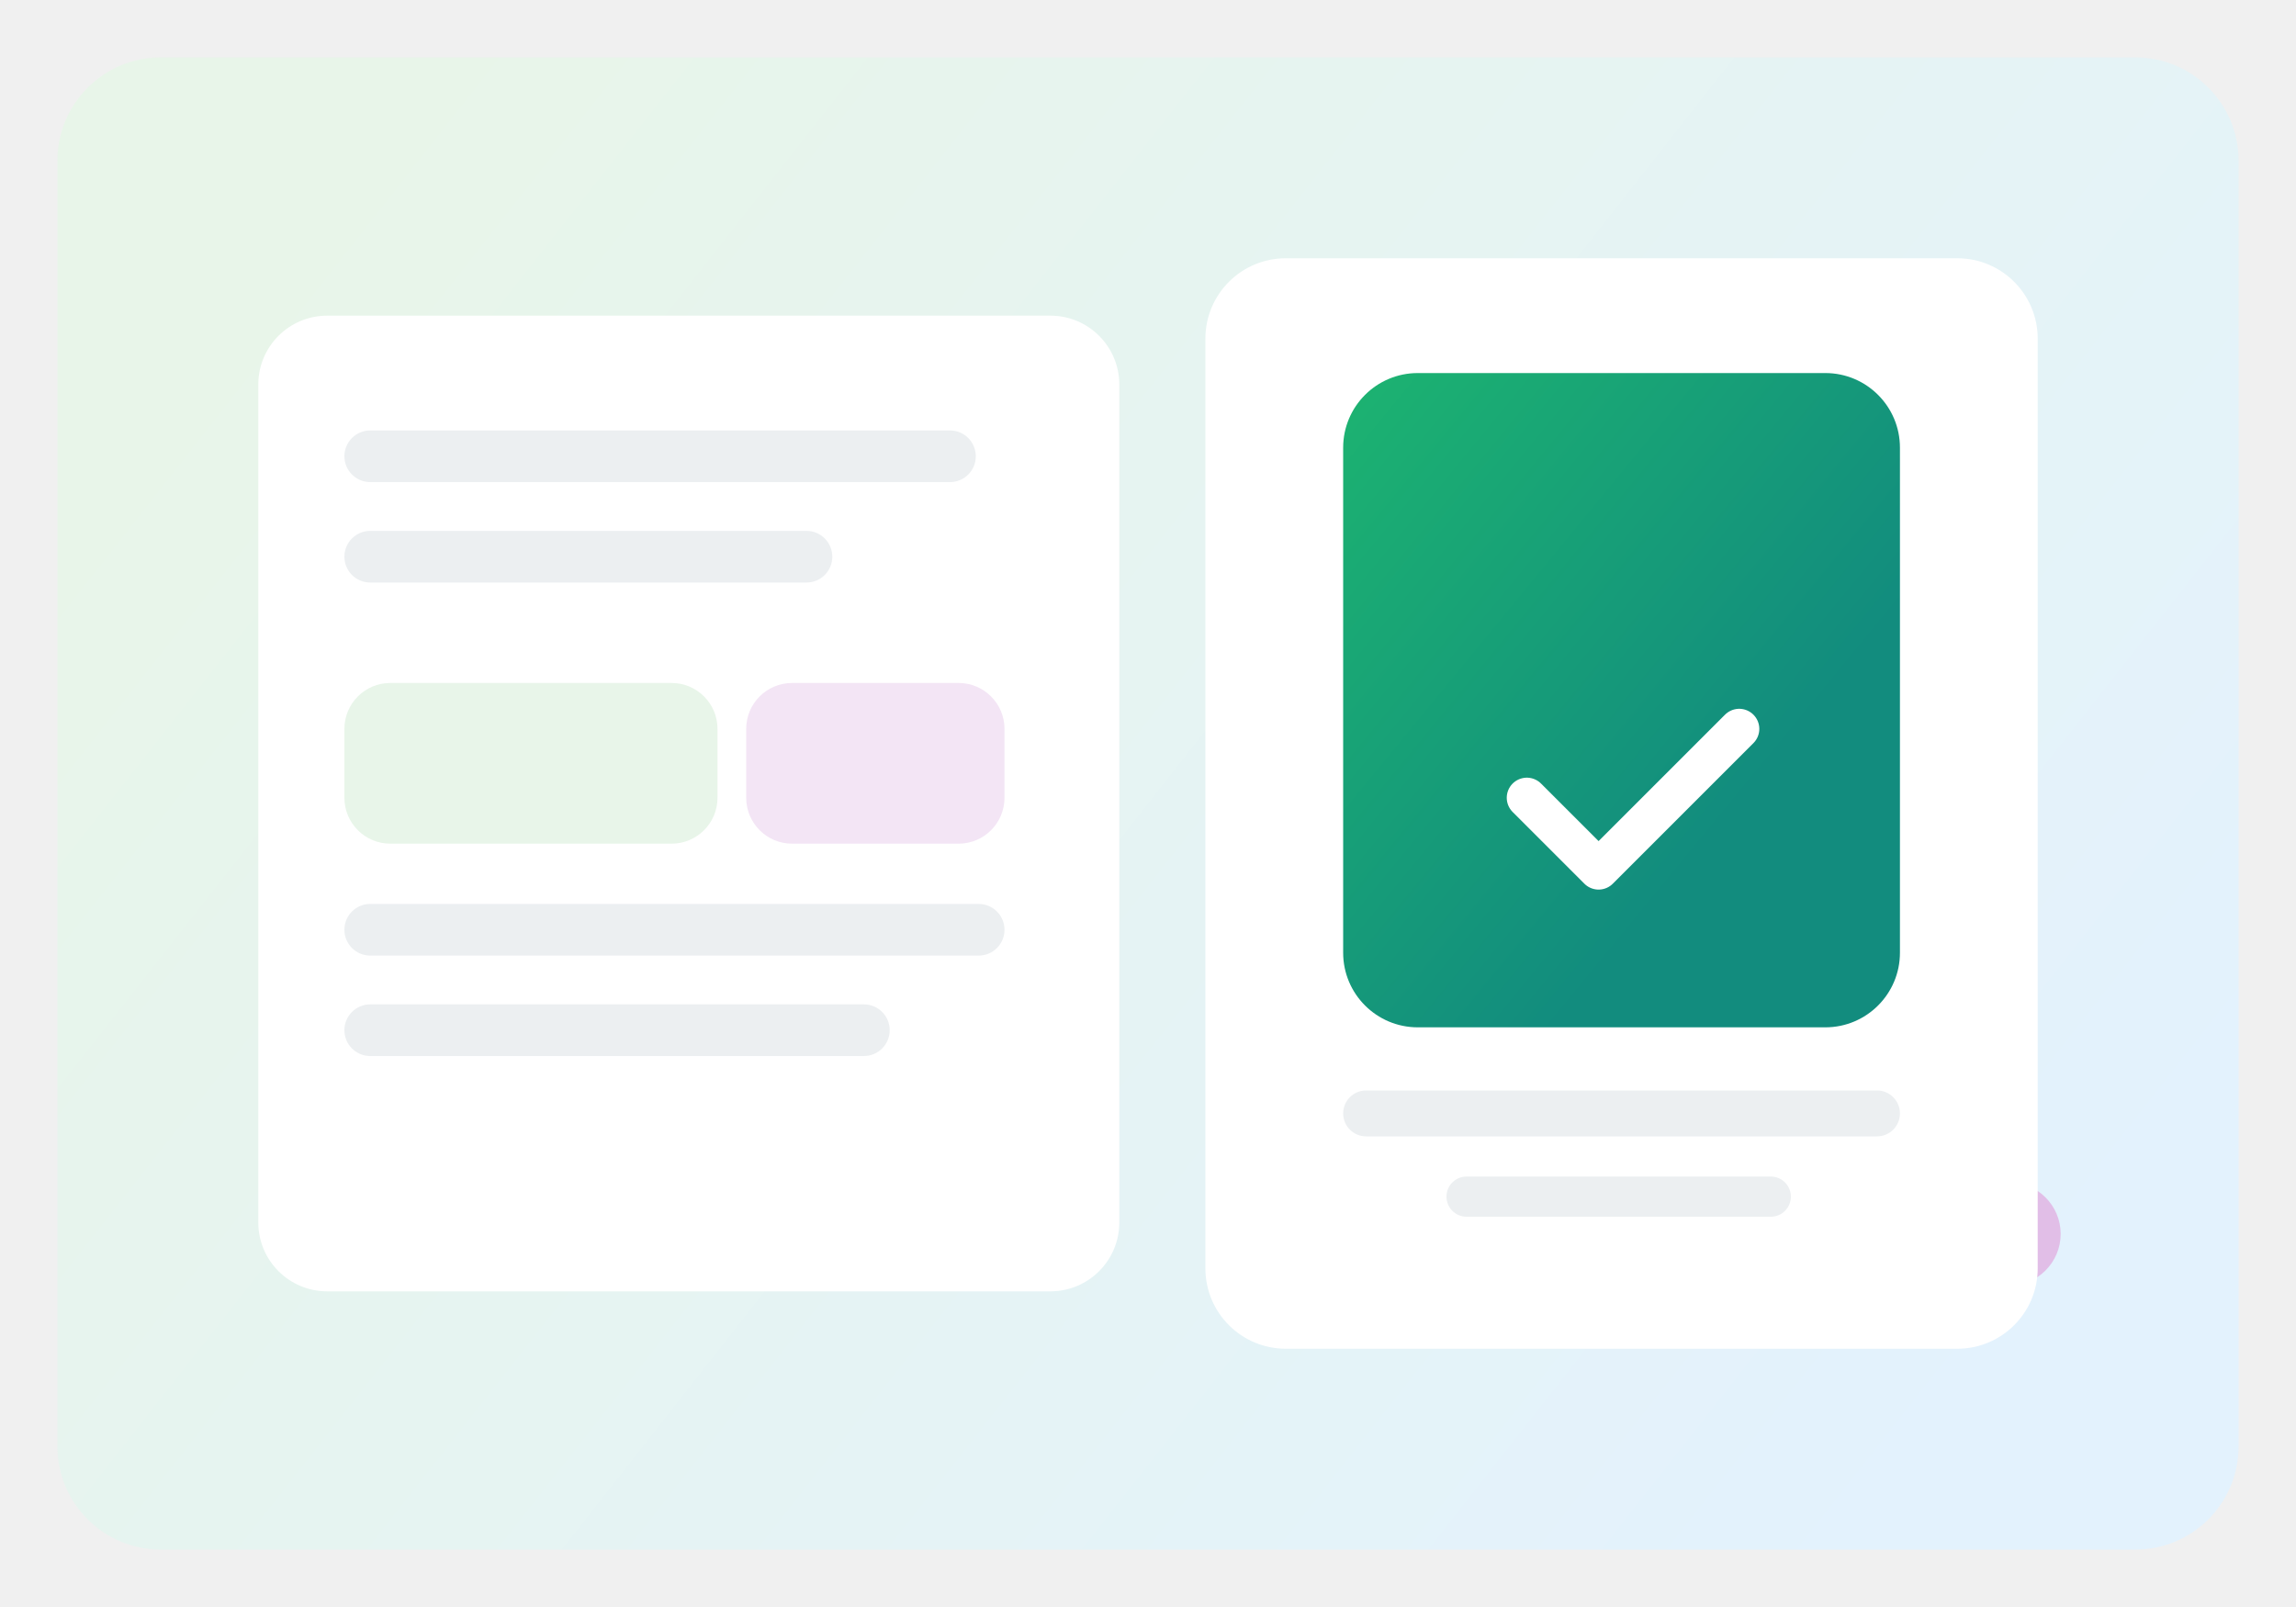
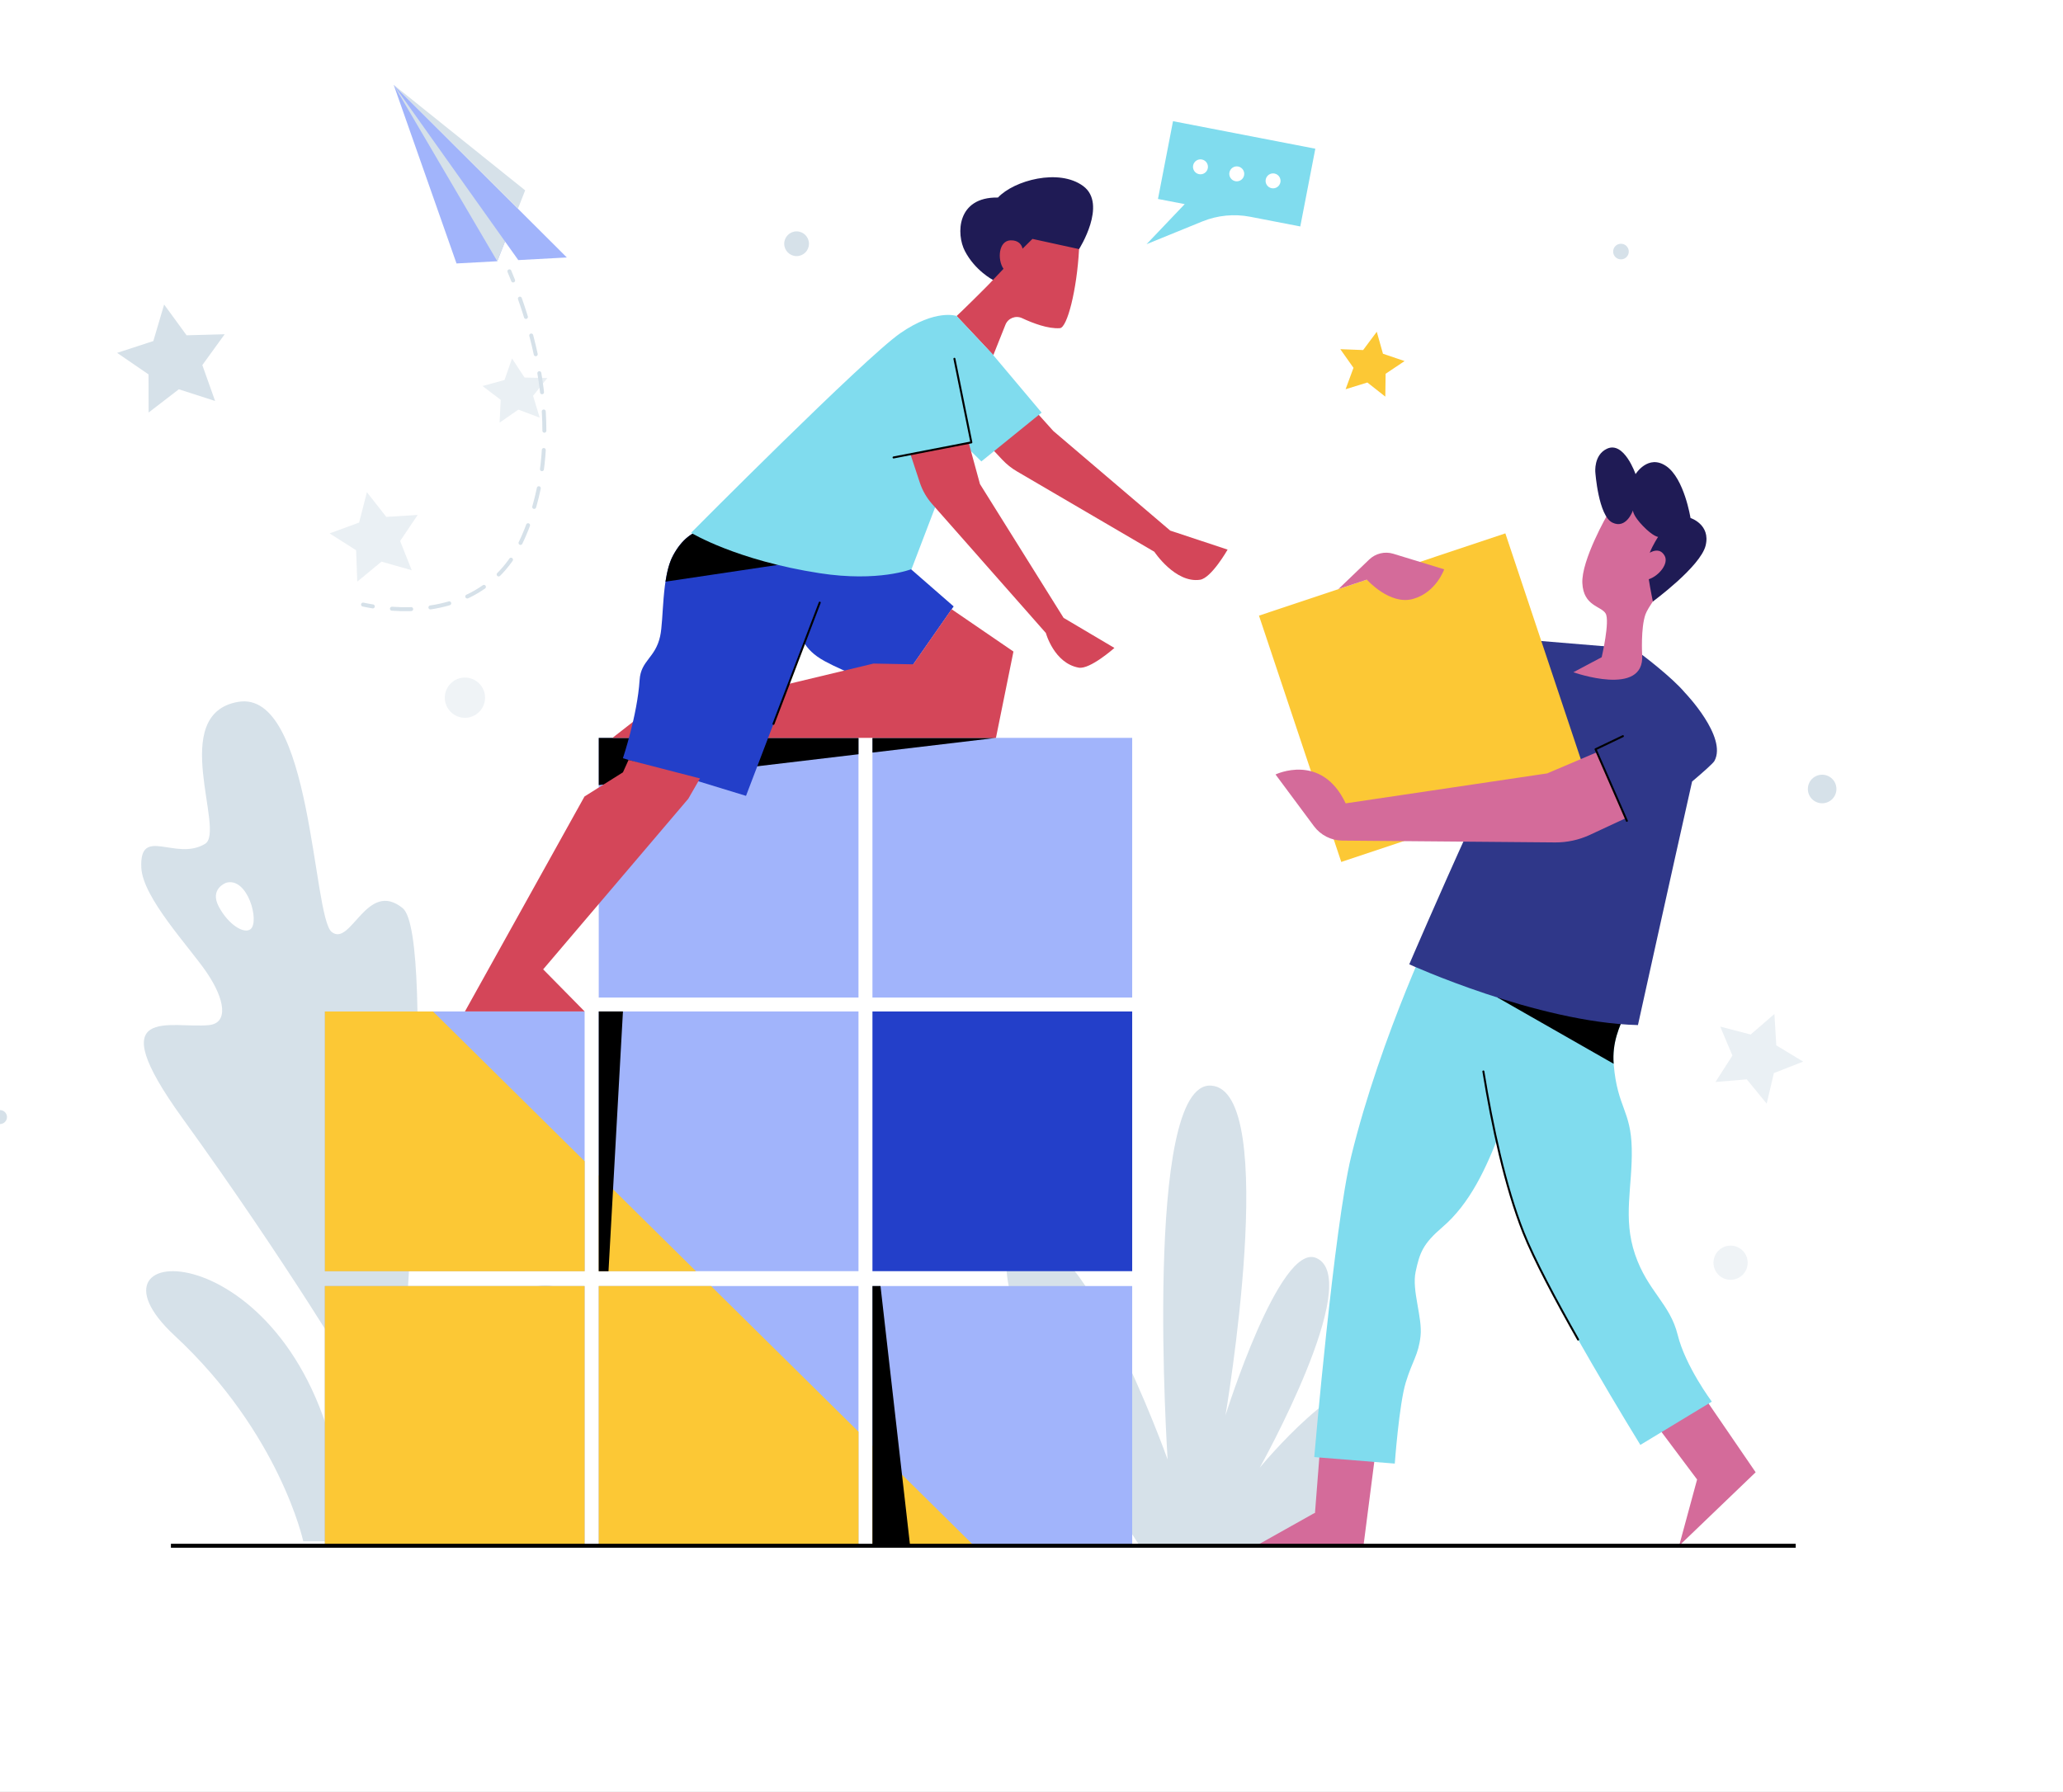
- <svg xmlns="http://www.w3.org/2000/svg" width="800" height="560" viewBox="0 0 800 560" fill="none">
-   <defs>
-     <linearGradient id="bg" x1="120" y1="60" x2="680" y2="500" gradientUnits="userSpaceOnUse">
-       <stop stop-color="#E8F5E9" />
-       <stop offset="1" stop-color="#E3F2FD" />
-     </linearGradient>
-     <linearGradient id="bubble" x1="260" y1="130" x2="540" y2="360" gradientUnits="userSpaceOnUse">
-       <stop stop-color="#25D366" />
-       <stop offset="1" stop-color="#128C7E" />
-     </linearGradient>
-   </defs>
-   <rect x="20" y="20" width="760" height="520" rx="36" fill="url(#bg)" />
-   <circle cx="650" cy="120" r="28" fill="#BBDEFB" />
-   <circle cx="140" cy="140" r="22" fill="#C8E6C9" />
-   <circle cx="700" cy="430" r="18" fill="#E1BEE7" />
-   <rect x="90" y="110" width="300" height="340" rx="24" fill="#fff" />
-   <rect x="120" y="150" width="220" height="18" rx="9" fill="#ECEFF1" />
-   <rect x="120" y="185" width="170" height="18" rx="9" fill="#ECEFF1" />
-   <rect x="120" y="238" width="130" height="56" rx="16" fill="#E8F5E9" />
-   <rect x="260" y="238" width="90" height="56" rx="16" fill="#F3E5F5" />
-   <rect x="120" y="315" width="230" height="18" rx="9" fill="#ECEFF1" />
-   <rect x="120" y="350" width="190" height="18" rx="9" fill="#ECEFF1" />
-   <rect x="420" y="90" width="290" height="380" rx="28" fill="#fff" />
-   <rect x="468" y="130" width="194" height="228" rx="26" fill="url(#bubble)" />
-   <path d="M532 278L557 303L606 254" stroke="white" stroke-width="14" stroke-linecap="round" stroke-linejoin="round" />
-   <rect x="468" y="380" width="194" height="16" rx="8" fill="#ECEFF1" />
-   <rect x="504" y="410" width="120" height="14" rx="7" fill="#ECEFF1" />
+ <svg xmlns="http://www.w3.org/2000/svg" version="1.1" x="0px" y="0px" viewBox="0 0 520 451.6" style="enable-background:new 0 0 520 451.6;" xml:space="preserve">
+   <style type="text/css">
+ 	.st0{fill:#FFFFFF;}
+ 	.st1{opacity:0.4;fill:#D6E1E9;}
+ 	.st2{fill:#D6E1E9;}
+ 	.st3{fill:#FCC835;}
+ 	.st4{opacity:0.5;fill:#D6E1E9;}
+ 	.st5{fill:#A1B4FB;}
+ 	.st6{fill:#233FC9;}
+ 	.st7{fill:#D44659;}
+ 	.st8{fill:#80DCEE;}
+ 	.st9{fill:none;stroke:#000000;stroke-width:0.5;stroke-linecap:round;stroke-linejoin:round;stroke-miterlimit:10;}
+ 	.st10{fill:#1F1B55;}
+ 	.st11{fill:#2F3789;}
+ 	.st12{fill:#D46B9A;}
+ 	.st13{fill:none;stroke:#000000;stroke-linejoin:round;stroke-miterlimit:10;}
+ 	.st14{fill:none;stroke:#D6E1E9;stroke-linecap:round;stroke-miterlimit:10;}
+ 	.st15{fill:none;stroke:#D6E1E9;stroke-linecap:round;stroke-miterlimit:10;stroke-dasharray:4.861,4.861;}
+ </style>
+   <g id="BACKGROUND">
+     <rect class="st0" width="520" height="451.6" />
+   </g>
+   <g id="OBJECTS">
+     <g>
+       <circle class="st1" cx="117.19" cy="175.89" r="5.07" />
+       <path class="st1" d="M303.35,314.03c0,1.24-1,2.24-2.24,2.24c-1.24,0-2.24-1-2.24-2.24c0-1.24,1-2.24,2.24-2.24    C302.35,311.79,303.35,312.8,303.35,314.03z" />
+       <path class="st2" d="M203.91,61.45c0,1.72-1.4,3.12-3.12,3.12c-1.72,0-3.12-1.4-3.12-3.12c0-1.72,1.4-3.12,3.12-3.12    C202.51,58.33,203.91,59.73,203.91,61.45z" />
+       <path class="st1" d="M440.52,318.34c0,2.38-1.93,4.31-4.31,4.31c-2.38,0-4.31-1.93-4.31-4.31c0-2.38,1.93-4.31,4.31-4.31    C438.59,314.03,440.52,315.96,440.52,318.34z" />
+       <path class="st2" d="M462.89,198.91c0,1.99-1.61,3.6-3.6,3.6c-1.99,0-3.6-1.61-3.6-3.6c0-1.99,1.61-3.6,3.6-3.6    C461.28,195.31,462.89,196.92,462.89,198.91z" />
+       <path class="st2" d="M410.55,63.42c0,1.09-0.88,1.97-1.97,1.97c-1.09,0-1.97-0.88-1.97-1.97c0-1.09,0.88-1.97,1.97-1.97    C409.67,61.45,410.55,62.33,410.55,63.42z" />
+       <circle class="st2" cx="0" cy="281.62" r="1.76" />
+       <path class="st3" d="M349.18,99.99l-4.52-3.56l-5.49,1.7l1.99-5.4l-3.32-4.7l5.75,0.22l3.44-4.61l1.56,5.54l5.45,1.85l-4.78,3.2    L349.18,99.99z" />
+       <path class="st4" d="M136.04,105.3l-5.38-2.03l-4.73,3.28l0.27-5.75l-4.58-3.48l5.55-1.52l1.89-5.43l3.16,4.81l5.75,0.12    l-3.6,4.49L136.04,105.3z" />
+       <path class="st4" d="M103.78,143.76l-7.62-2.17l-6.11,5.05l-0.29-7.92l-6.69-4.25l7.44-2.72l1.97-7.67l4.89,6.23l7.91-0.49    l-4.42,6.58L103.78,143.76z" />
+       <path class="st4" d="M445.31,278.23l-5.02-6.12l-7.89,0.67l4.27-6.67l-3.07-7.3l7.67,2l5.99-5.18l0.47,7.91l6.78,4.1l-7.38,2.89    L445.31,278.23z" />
+       <path class="st2" d="M54.22,101.09l-9.14-2.95l-7.62,5.86l-0.02-9.61l-7.92-5.43l9.13-2.98l2.72-9.21l5.66,7.76l9.6-0.26L51,92.04    L54.22,101.09z" />
+     </g>
+     <g>
+       <path class="st2" d="M101.49,228.94c-9.03-7.3-13.02,9.83-17.87,6.03S78.66,173.7,60,176.95c-17.74,3.1-3.06,32.59-8.3,35.78    c-7.39,4.51-16.59-4.73-16.08,6.03c0.36,7.57,12.07,19.93,16.47,26.39c4.66,6.86,5.5,12.75,0.63,13.28    c-9.44,1.02-27.83-5.74-6.72,23.49c26.52,36.73,43.49,65.36,43.49,65.36h11.74C101.23,347.28,110.17,235.96,101.49,228.94z     M63.17,234.23c-1.61,1.34-5.59-1.09-8.01-5.64c-2.43-4.54,1.85-6.04,1.85-6.04C62.41,221.01,65.5,232.29,63.17,234.23z" />
+       <path class="st2" d="M256.38,313c15.09-9.08,37.93,54.96,37.93,54.96s-6.27-95.36,10.96-94.27c17.57,1.11,3.62,83.15,3.62,83.15    s13.67-43.71,22.89-39.69c12.29,5.36-14.24,52.85-14.24,52.85s22.22-26.98,30.25-19.85c9.49,8.43-24.94,39.54-24.94,39.54h-35.61    C287.24,389.69,242.48,321.37,256.38,313z" />
+       <path class="st2" d="M141.61,325.17c-5.92-3.57-15.27,2.02-22.03,10.64c-12.49,15.9-21.51,42.36-21.51,42.36    s9.74-34.46-0.95-35.77c-13.05-1.6-12.12,27.45-12.12,27.45c-12.36-59.77-67.61-57.87-41-33.15    c26.62,24.72,32.44,51.87,32.44,51.87h30.3C115.48,359.77,160.4,336.52,141.61,325.17z" />
+     </g>
+     <g>
+       <rect x="81.88" y="324.22" class="st5" width="65.47" height="65.47" />
+       <rect x="81.89" y="255" class="st5" width="65.47" height="65.47" />
+       <rect x="219.91" y="324.22" class="st5" width="65.47" height="65.47" />
+       <polygon class="st3" points="245.51,389.7 219.91,389.7 219.91,364.41   " />
+       <rect x="219.91" y="255" class="st6" width="65.47" height="65.47" />
+       <rect x="219.91" y="186.02" class="st5" width="65.47" height="65.47" />
+       <rect x="150.92" y="324.22" class="st5" width="65.47" height="65.47" />
+       <rect x="81.88" y="324.22" class="st3" width="65.47" height="65.47" />
+       <polygon class="st3" points="147.37,292.76 147.37,320.48 81.89,320.48 81.89,255.01 109.15,255.01   " />
+       <polygon class="st3" points="216.4,360.95 216.4,389.7 150.92,389.7 150.92,324.22 179.22,324.22   " />
+       <rect x="150.92" y="255" class="st5" width="65.47" height="65.47" />
+       <polygon class="st3" points="175.43,320.48 150.92,320.48 150.92,296.27   " />
+       <rect x="150.92" y="186.02" class="st5" width="65.47" height="65.47" />
+       <polygon points="251.04,186.03 219.91,189.73 219.91,186.03   " />
+       <polygon points="216.4,186.03 216.4,190.15 150.92,197.93 150.92,186.03   " />
+       <polygon points="219.91,324.22 221.94,324.22 229.4,389.69 219.91,389.69   " />
+       <polygon points="150.92,320.48 153.38,320.48 157.02,255 150.92,255   " />
+     </g>
+     <g>
+       <g>
+         <path class="st7" d="M294.97,133.77l-29.49-25.13l-6.41-7.14l-13,7.41l6.54,6.96c1.11,1.18,2.37,2.19,3.77,3l34.58,20.23     c0,0,5.28,7.99,11.53,7.06c2.86-0.43,6.94-7.6,6.94-7.6L294.97,133.77z" />
+         <polygon class="st8" points="249.18,88.13 262.55,104.02 247.36,116.33 236.89,105.99    " />
+         <path class="st6" d="M210.71,127.01l-32.67,10.92c0,0,2.78,8.86,7.23,12.45c6.11,4.93,9.97,4.31,13.8,7.28s2.88,5.8,8.87,9.06     c5.43,2.95,10.82,4.34,16.63,8.84l15.81-22.68L210.71,127.01z" />
+         <polygon class="st7" points="255.45,164.26 251.04,186.02 154.38,186.02 172.51,171.88 181.32,176.62 220.17,167.29      230.18,167.48 239.86,153.59    " />
+         <path class="st6" d="M188.04,200.64l23.88-62.62c-5.05-2.91-20.4-6.8-28.24-5.3c-3.14,0.6-9.46-1.17-14.03,7.31     c-2.92,5.42-2.31,16.11-3.26,20.39c-1.22,5.52-4.85,6.05-5.17,11.01c-0.57,8.9-4.21,19.72-4.21,19.72L188.04,200.64z" />
+         <path d="M211.93,138.02l-0.82,2.15l-43.36,6.47c0.38-2.5,0.95-4.83,1.91-6.6c4.57-8.48,10.89-6.72,14.03-7.32     C191.52,131.22,206.88,135.11,211.93,138.02z" />
+         <path class="st7" d="M241.12,79.67c0.28-0.18,8.26-8.01,9.16-9.09c0,0-5.32-10.78,3.72-15.86c5.97-3.36,18.65-4.09,17.99,8.09     c-0.55,10.3-2.99,19.78-4.82,19.92c-2.98,0.23-6.9-1.28-9.54-2.52c-1.62-0.76-3.54,0-4.2,1.66l-3.05,7.65L241.12,79.67z" />
+         <path class="st8" d="M243.82,106.68l6.55-17.17l-9.25-9.85c0,0-5.22-1.88-14.2,4.35c-8.98,6.22-52.73,50.31-52.73,50.31     s11.36,6.94,32.43,10.19c14.81,2.29,23.14-1.03,23.14-1.03l11.98-31.37l3.1-0.6L243.82,106.68z" />
+         <path class="st7" d="M268.09,155.77l-21.08-33.74l-2.83-10.37l-14.69,2.85l2.36,7.16c0.65,1.96,1.69,3.78,3.05,5.33l28.72,32.58     c0,0,2.06,7.62,8.28,8.74c2.84,0.51,9-4.97,9-4.97L268.09,155.77z" />
+         <polyline class="st9" points="240.57,90.45 244.84,111.53 225.23,115.33    " />
+         <path class="st10" d="M271.99,62.8l-11.75-2.57l-2.5,2.47c-0.16-0.92-0.98-2.18-3.02-2.11c-3.03,0.1-3.37,4.85-1.78,7.18     l-2.66,2.8c0,0-4.48-2.32-7.06-7.26c-2.23-4.26-2.11-13.7,8.33-13.51c4.02-4.31,15.39-7.44,21.51-2.87     C279.18,51.51,271.99,62.8,271.99,62.8z" />
+         <polygon class="st7" points="158.43,191.59 157.02,194.71 147.33,200.8 117.19,255 147.37,255 136.91,244.38 173.49,201.37      176.44,196.25    " />
+         <path class="st9" d="M206.62,151.93c0,0-9.96,26.12-11.66,30.57" />
+       </g>
+       <g>
+         <polygon class="st11" points="404.29,162.92 382.98,161.15 387.57,175.89    " />
+         <polygon class="st12" points="333.38,356.83 331.46,381.37 316.63,389.69 343.68,389.69 347.74,358.1    " />
+         <path class="st8" d="M362.59,230.94c0,0-14.48,29.8-22,60.55c-4.34,17.74-9.32,75.85-9.32,75.85l20.3,1.64     c0,0,1.08-14.85,2.75-20.4c1.68-5.55,3.22-6.96,3.74-11.74c0.52-4.77-2.26-11.48-1.23-16.25c1.03-4.77,1.81-6.99,6.78-11.25     c6.83-5.85,11.02-14.7,14.63-24.37c3.61-9.67,0.2-18.57,6.78-26.57c6.58-8,7.48-21.54,7.48-21.54L362.59,230.94z" />
+         <polygon class="st12" points="429.19,351.68 442.53,371.17 423.24,389.69 427.77,372.99 417.64,359.47    " />
+         <path class="st8" d="M369.79,236.08c0,0,3.37,47.18,14.21,74.66c6.37,16.13,29.47,53.53,29.47,53.53l18.01-10.91     c0,0-6.65-8.91-8.6-16.82c-1.95-7.91-7.58-11-10.74-20.27c-3.16-9.27-0.63-17.1-0.84-26.74c-0.22-9.65-3.59-10.24-4.54-21.07     c-0.94-10.83,6.94-15.98,7.75-28.02L369.79,236.08z" />
+         <path d="M406.74,268.19l-29.25-16.69v-14.67l37.01,3.61C413.7,252.39,405.94,257.54,406.74,268.19z" />
+         <path class="st9" d="M373.9,270.12c2.22,13.67,5.48,28.93,10.1,40.62c2.65,6.72,8.2,17.12,13.78,26.97" />
+         <path class="st11" d="M424.72,174.65c-3.34-3.97-10.81-9.57-10.81-9.57l-9.62-2.16c0,0-6.49,0.3-13.58,6.51     c-6.33,5.55-35.49,73.68-35.49,73.68s32.23,14.67,57.64,15.32c0,0,8.43-38.22,13.65-61.4c2.97-2.52,5.3-4.6,5.63-5.19     C435.45,185.79,424.72,174.65,424.72,174.65z" />
+         <path class="st12" d="M410.03,125.51c-3.04,1.22-4.79,4.11-4.79,4.11s-6.7,11.64-6.39,17.43c0.3,5.78,4.72,5.71,5.86,7.61     c1.14,1.9-0.99,11.03-0.99,11.03l-7.14,3.79c0,0,18.06,6.41,17.34-4.4c0,0-0.38-6.77,0.84-10.2     c1.22-3.42,10.65-14.08,11.34-18.79C426.77,131.37,413.07,124.3,410.03,125.51z" />
+         <path class="st10" d="M429.92,137.54c-1.32,5.33-13.3,14.1-13.3,14.1s-0.6-2.88-1.03-5.61c2.54-0.83,5.17-3.98,3.96-5.99     c-1.02-1.69-2.54-1.35-3.72-0.69c0.82-2.05,2.11-3.99,2.11-3.99s-1.26-0.1-3.85-2.79c-2.4-2.5-2.49-3.73-2.49-3.89     c-0.13,0.36-1.76,4.73-5.17,3.08c-3.55-1.73-4.31-12.71-4.31-12.71s-0.44-4.35,2.93-5.92c4.33-2.01,7.21,6.4,7.21,6.4     s3.15-5.12,7.71-2.03c4.57,3.1,6.14,13.09,6.14,13.09S431.23,132.21,429.92,137.54z" />
+         <rect x="326.02" y="143.16" transform="matrix(0.9485 -0.3168 0.3168 0.9485 -37.2431 122.7023)" class="st3" width="65.47" height="65.47" />
+         <path class="st12" d="M402.57,189.62l7.26,16.63l-9.09,4.23c-2.74,1.27-5.73,1.92-8.75,1.9l-53.63-0.46     c-2.83-0.02-5.48-1.37-7.17-3.64l-9.68-13.03c0,0,11.59-5.62,17.68,7.28l50.79-7.55L402.57,189.62z" />
+         <path class="st12" d="M344.53,146.13c0,0,5.76,6.5,11.62,4.87c5.86-1.63,7.87-7.47,7.87-7.47l-12.81-3.92     c-2.14-0.66-4.47-0.1-6.09,1.45l-7.77,7.46L344.53,146.13z" />
+         <polyline class="st9" points="410.07,206.94 402.18,188.89 409.07,185.59    " />
+       </g>
+       <g>
+         <path class="st8" d="M331.54,37.49l-35.87-6.94l-3.79,19.61l6.74,1.3l-9.62,10.1l14.03-5.72c3.83-1.56,8.04-1.98,12.11-1.19     l12.61,2.44L331.54,37.49z" />
+         <path class="st0" d="M304.44,42.42c-0.2,1.02-1.19,1.69-2.21,1.49c-1.02-0.2-1.69-1.19-1.49-2.21c0.2-1.02,1.19-1.69,2.21-1.49     C303.97,40.41,304.64,41.4,304.44,42.42z" />
+         <path class="st0" d="M313.59,44.19c-0.2,1.02-1.19,1.69-2.21,1.49c-1.02-0.2-1.69-1.19-1.49-2.21c0.2-1.02,1.19-1.69,2.21-1.49     S313.79,43.17,313.59,44.19z" />
+         <path class="st0" d="M322.74,45.96c-0.2,1.02-1.19,1.69-2.21,1.49c-1.02-0.2-1.69-1.19-1.49-2.21c0.2-1.02,1.19-1.69,2.21-1.49     C322.27,43.95,322.94,44.94,322.74,45.96z" />
+       </g>
+     </g>
+     <line class="st13" x1="43.08" y1="389.69" x2="452.63" y2="389.69" />
+     <g>
+       <g>
+         <g>
+           <path class="st14" d="M91.51,152.42c0.81,0.17,1.63,0.33,2.46,0.46" />
+           <path class="st15" d="M98.79,153.46c11.87,0.86,24.13-2.5,31.16-14.1c11.06-20.49,8.14-45.32,0.26-66.38" />
+           <path class="st14" d="M129.34,70.71c-0.31-0.78-0.62-1.55-0.94-2.31" />
+         </g>
+       </g>
+       <polygon class="st5" points="142.88,64.91 130.64,65.57 127.3,60.88 125.34,65.86 115.07,66.42 99.24,21.4   " />
+       <polygon class="st2" points="99.24,21.4 127.3,60.88 125.34,65.86   " />
+       <polygon class="st2" points="99.24,21.4 132.37,47.99 130.55,52.62   " />
+     </g>
+   </g>
</svg>
